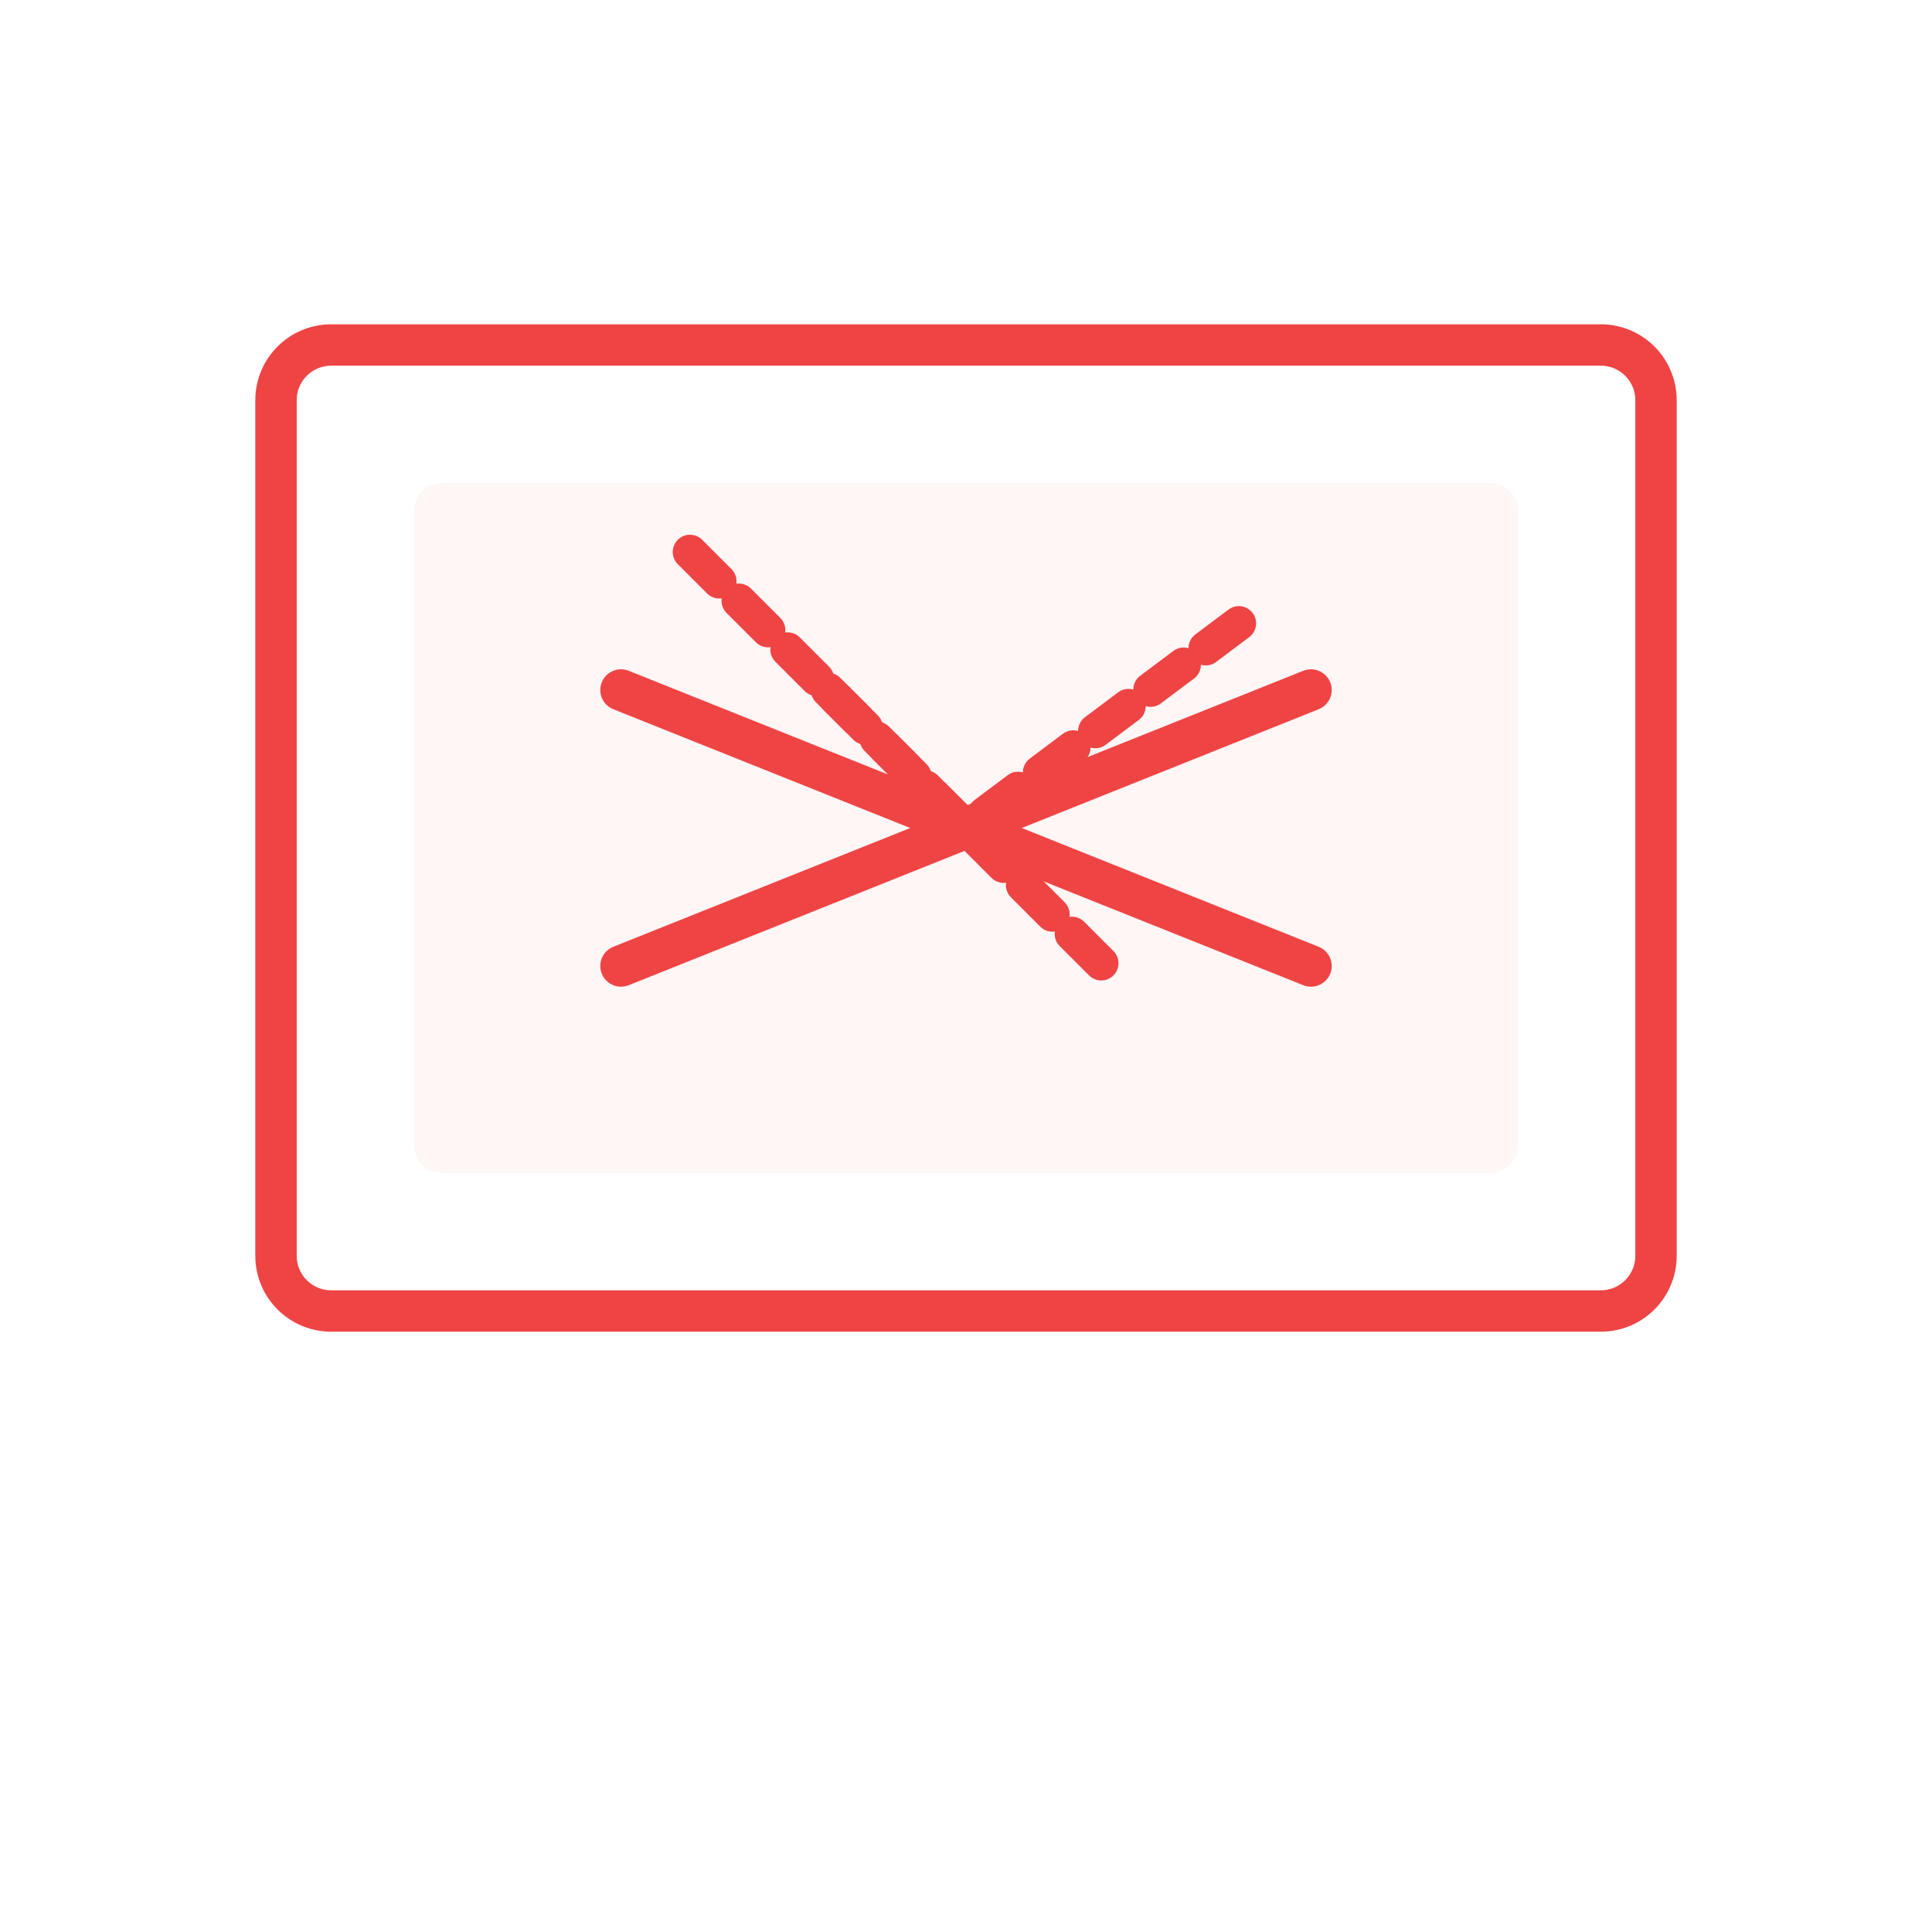
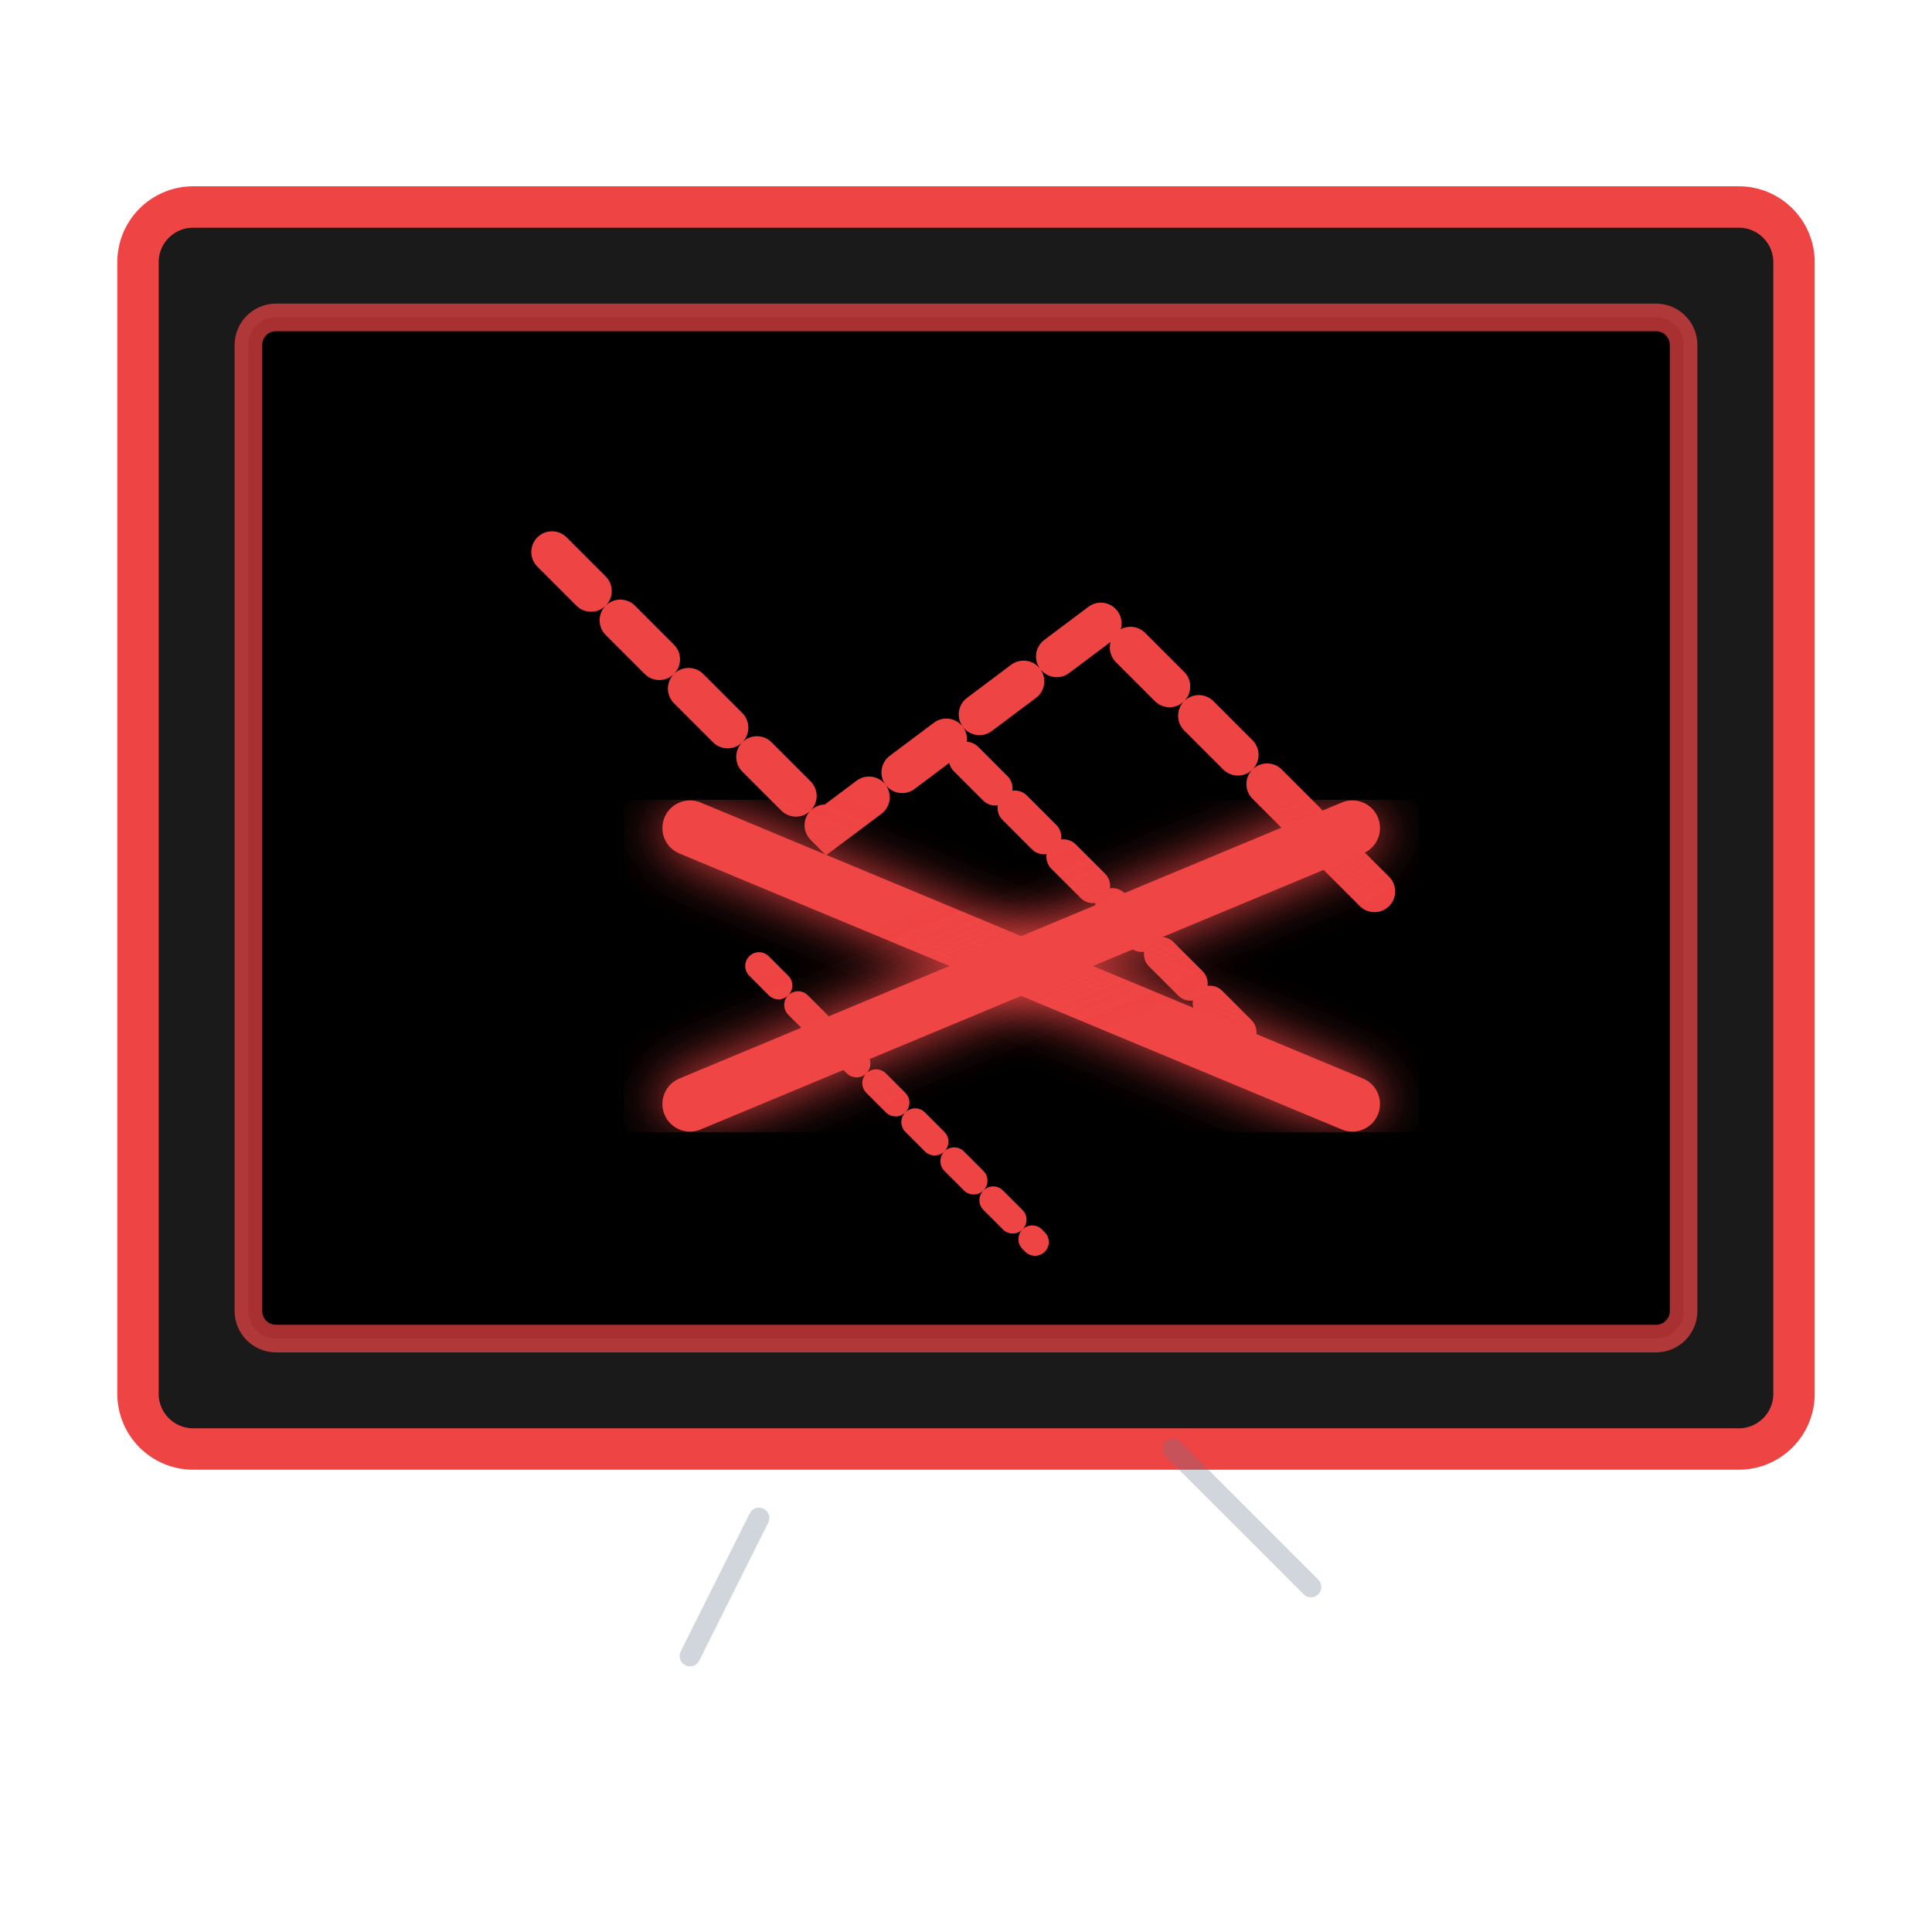
<svg xmlns="http://www.w3.org/2000/svg" viewBox="0 0 140 140" fill="none">
  <style>
+     @keyframes flicker {
+       0%, 100% { opacity: 0.1; }
+       50% { opacity: 0.05; }
+     }
+     .dead { animation: flicker 2s ease-in-out infinite; }
    @keyframes crack {
      0%, 100% { stroke-dashoffset: 0; }
-       50% { stroke-dashoffset: 5; }
+       50% { stroke-dashoffset: 8; }
    }
-     .crack { animation: crack 1s ease-in-out infinite; }
+     .crack { animation: crack 1.5s ease-in-out infinite; }
+     @keyframes pulse {
+       0%, 100% { opacity: 1; }
+       50% { opacity: 0.6; }
+     }
+     .error { animation: pulse 1s ease-in-out infinite; }
  </style>
-   <rect x="20" y="25" width="100" height="70" rx="4" stroke="#ef4444" stroke-width="3" fill="none" />
-   <rect x="30" y="35" width="80" height="50" rx="2" fill="#fee2e2" opacity="0.3" />
-   <path class="crack" d="M 50 40 L 70 60 L 90 45" stroke="#ef4444" stroke-width="2.5" fill="none" stroke-linecap="round" stroke-dasharray="3,2" />
-   <path class="crack" d="M 60 50 L 80 70" stroke="#ef4444" stroke-width="2.5" fill="none" stroke-linecap="round" stroke-dasharray="3,2" />
-   <line x1="45" y1="50" x2="95" y2="70" stroke="#ef4444" stroke-width="3" stroke-linecap="round" />
-   <line x1="95" y1="50" x2="45" y2="70" stroke="#ef4444" stroke-width="3" stroke-linecap="round" />
+   <defs>
+     <filter id="glowRed">
+       <feGaussianBlur in="SourceGraphic" stdDeviation="2" result="blur" />
+       <feMerge>
+         <feMergeNode in="blur" />
+         <feMergeNode in="SourceGraphic" />
+       </feMerge>
+     </filter>
+   </defs>
+   <g opacity="0.15" transform="translate(20, 30) scale(0.6)">
+     <rect x="0" y="0" width="100" height="70" rx="5" fill="#2d3748" stroke="#1a1a1a" stroke-width="2" />
+     <rect x="10" y="0" width="80" height="25" rx="3" fill="#1a1a1a" />
+     <circle cx="50" cy="35" r="20" fill="#1a1a1a" />
+     <circle cx="50" cy="35" r="18" stroke="#4a5568" stroke-width="2" fill="#2d3748" />
+     <rect x="35" y="5" width="30" height="15" rx="2" fill="#4a5568" />
+     <rect x="55" y="40" width="35" height="25" rx="2" fill="#fee2e2" opacity="0.2" />
+   </g>
+   <g transform="translate(10, 15)">
+     <rect x="0" y="0" width="120" height="90" rx="4" fill="#1a1a1a" stroke="#ef4444" stroke-width="3" />
+     <rect x="8" y="8" width="104" height="74" rx="2" fill="#000000" />
+     <rect class="dead" x="12" y="12" width="96" height="66" rx="2" fill="#000000" />
+     <path class="crack" d="M 30 25 L 50 45 L 70 30 L 90 50" stroke="#ef4444" stroke-width="3" fill="none" stroke-linecap="round" stroke-dasharray="4,3" />
+     <path class="crack" d="M 60 40 L 80 60" stroke="#ef4444" stroke-width="2.5" fill="none" stroke-linecap="round" stroke-dasharray="3,2" />
+     <path class="crack" d="M 45 55 L 65 75" stroke="#ef4444" stroke-width="2" fill="none" stroke-linecap="round" stroke-dasharray="2,2" />
+     <g class="error">
+       <line x1="40" y1="45" x2="88" y2="65" stroke="#ef4444" stroke-width="4" stroke-linecap="round" filter="url(#glowRed)" />
+       <line x1="88" y1="45" x2="40" y2="65" stroke="#ef4444" stroke-width="4" stroke-linecap="round" filter="url(#glowRed)" />
+     </g>
+     <rect x="8" y="8" width="104" height="74" rx="2" fill="none" stroke="#ef4444" stroke-width="2" opacity="0.7" />
+   </g>
+   <line x1="85" y1="105" x2="95" y2="115" stroke="#64748b" stroke-width="1.5" opacity="0.3" stroke-linecap="round" />
+   <line x1="55" y1="110" x2="50" y2="120" stroke="#64748b" stroke-width="1.5" opacity="0.3" stroke-linecap="round" />
</svg>
